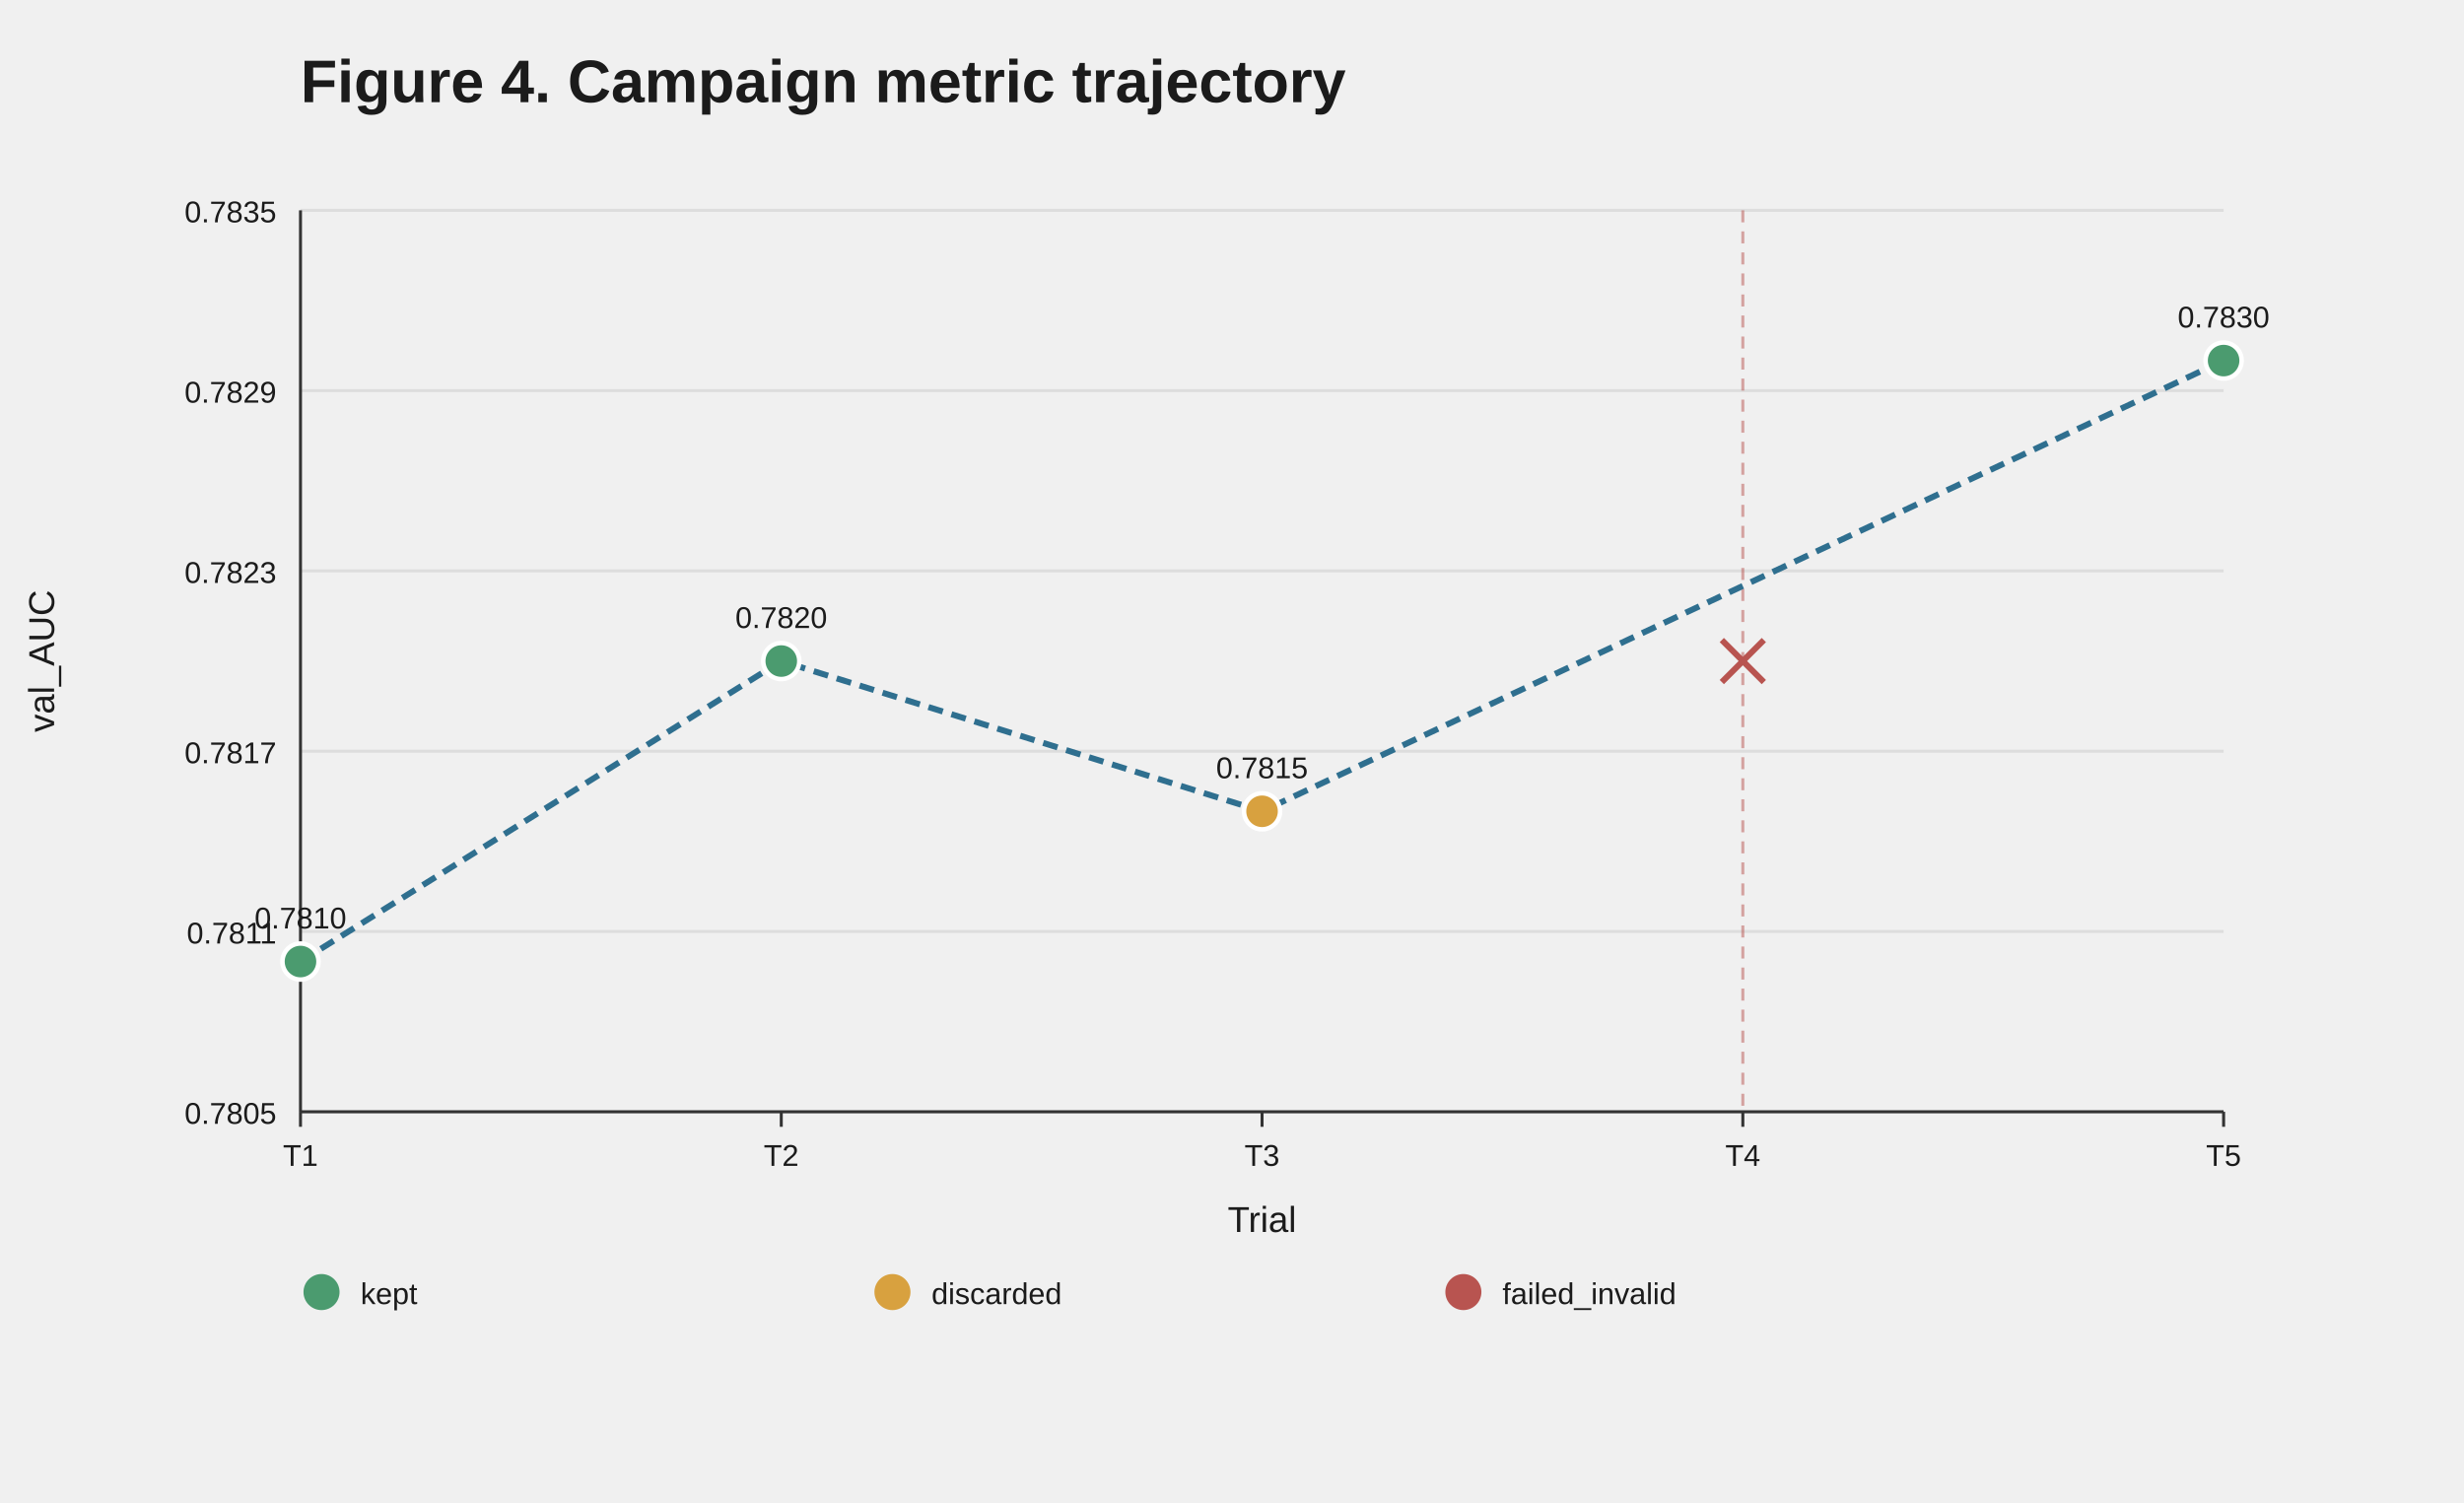
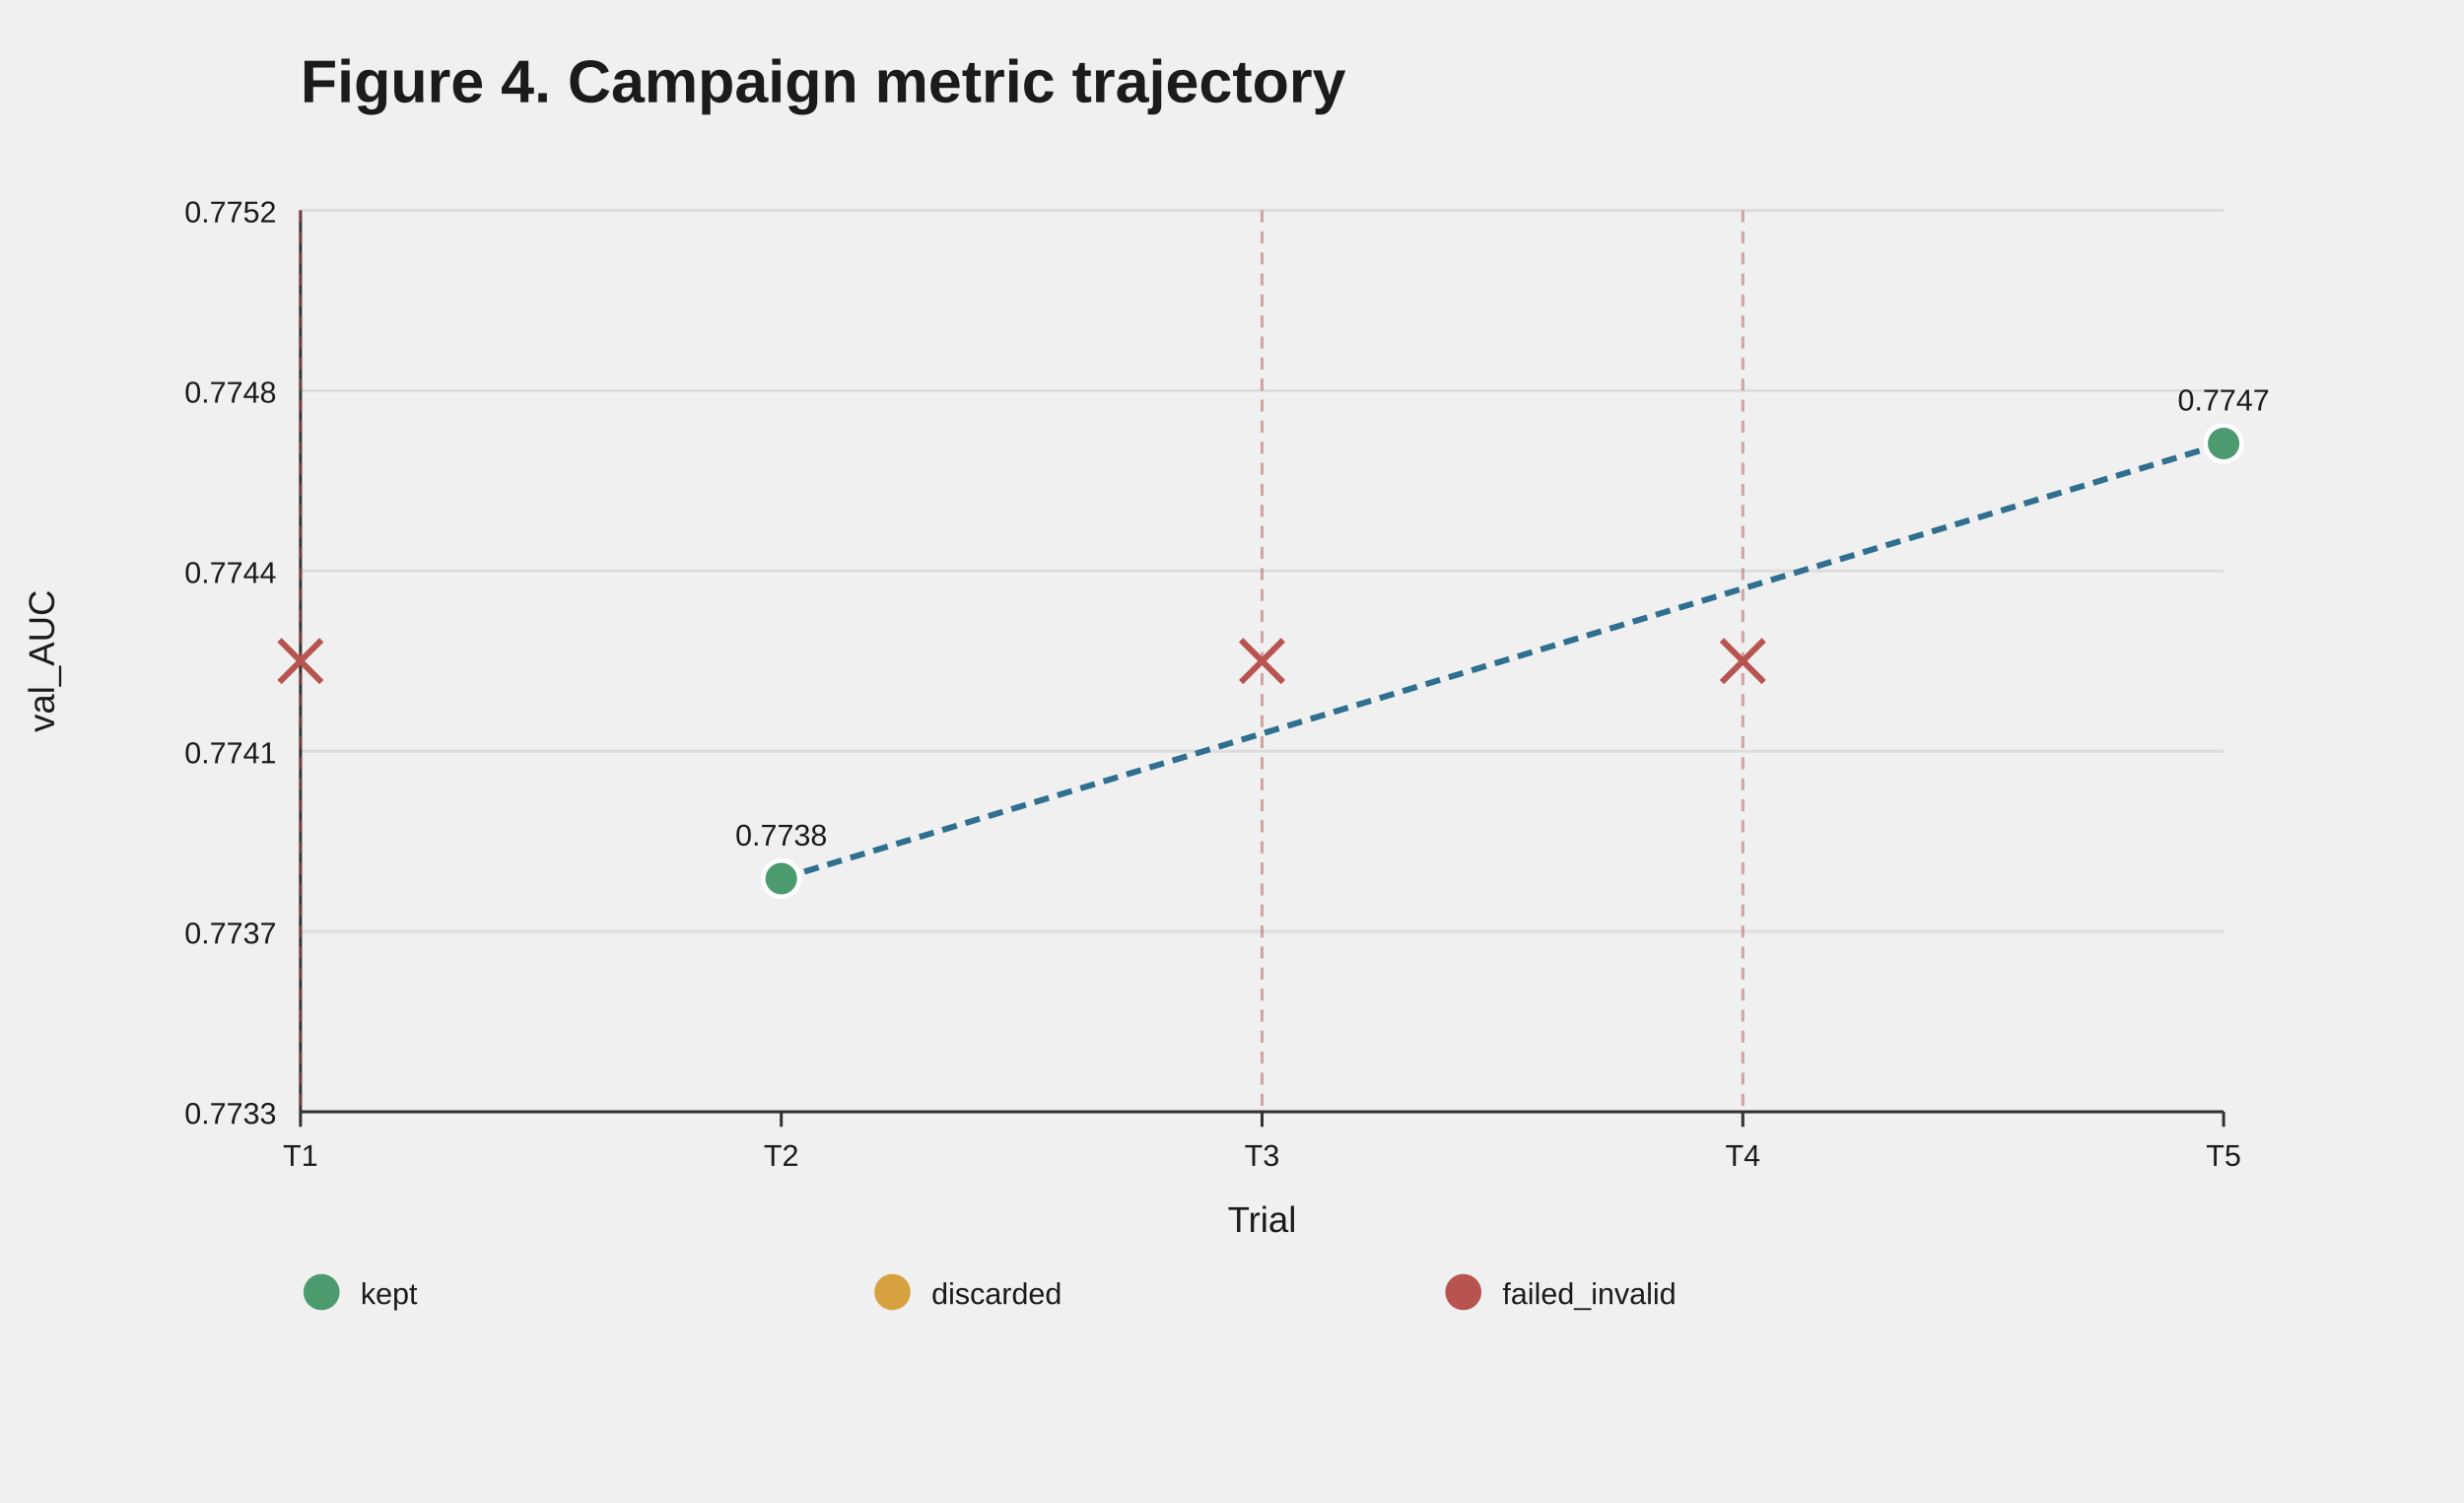
<svg xmlns="http://www.w3.org/2000/svg" width="820" height="500" viewBox="0 0 820 500" role="img">
  <style>text{font-family:Arial,sans-serif;fill:#1b1b1b}.title{font-size:20px;font-weight:700}.label{font-size:12px}.small{font-size:10px}.axis{stroke:#333;stroke-width:1}.grid{stroke:#ddd;stroke-width:1}</style>
  <text x="100" y="34" class="title">Figure 4. Campaign metric trajectory</text>
  <line x1="100" y1="370.0" x2="740" y2="370.0" class="grid" />
-   <text x="92" y="374.0" text-anchor="end" class="small">0.7805</text>
+   <text x="92" y="374.0" text-anchor="end" class="small">0.7733</text>
  <line x1="100" y1="310.0" x2="740" y2="310.0" class="grid" />
-   <text x="92" y="314.0" text-anchor="end" class="small">0.7811</text>
+   <text x="92" y="314.0" text-anchor="end" class="small">0.7737</text>
  <line x1="100" y1="250.0" x2="740" y2="250.0" class="grid" />
-   <text x="92" y="254.0" text-anchor="end" class="small">0.7817</text>
+   <text x="92" y="254.0" text-anchor="end" class="small">0.7741</text>
  <line x1="100" y1="190.0" x2="740" y2="190.0" class="grid" />
-   <text x="92" y="194.0" text-anchor="end" class="small">0.7823</text>
+   <text x="92" y="194.0" text-anchor="end" class="small">0.7744</text>
  <line x1="100" y1="130.0" x2="740" y2="130.0" class="grid" />
-   <text x="92" y="134.0" text-anchor="end" class="small">0.7829</text>
+   <text x="92" y="134.0" text-anchor="end" class="small">0.7748</text>
  <line x1="100" y1="70.0" x2="740" y2="70.0" class="grid" />
-   <text x="92" y="74.0" text-anchor="end" class="small">0.7835</text>
+   <text x="92" y="74.0" text-anchor="end" class="small">0.7752</text>
  <line x1="100" y1="370" x2="740" y2="370" class="axis" />
  <line x1="100" y1="70" x2="100" y2="370" class="axis" />
  <line x1="100.0" y1="370" x2="100.0" y2="375" stroke="#333" stroke-width="1" />
  <text x="100.0" y="388" text-anchor="middle" class="small">T1</text>
+   <line x1="100.0" y1="70" x2="100.0" y2="370" stroke="#b85450" stroke-width="1" stroke-dasharray="4 3" opacity="0.5" />
+   <line x1="93.0" y1="213.0" x2="107.0" y2="227.0" stroke="#b85450" stroke-width="2" />
+   <line x1="93.0" y1="227.0" x2="107.0" y2="213.0" stroke="#b85450" stroke-width="2" />
  <line x1="260.0" y1="370" x2="260.0" y2="375" stroke="#333" stroke-width="1" />
  <text x="260.0" y="388" text-anchor="middle" class="small">T2</text>
  <line x1="420.0" y1="370" x2="420.0" y2="375" stroke="#333" stroke-width="1" />
  <text x="420.0" y="388" text-anchor="middle" class="small">T3</text>
+   <line x1="420.0" y1="70" x2="420.0" y2="370" stroke="#b85450" stroke-width="1" stroke-dasharray="4 3" opacity="0.5" />
+   <line x1="413.0" y1="213.0" x2="427.0" y2="227.0" stroke="#b85450" stroke-width="2" />
+   <line x1="413.0" y1="227.0" x2="427.0" y2="213.0" stroke="#b85450" stroke-width="2" />
  <line x1="580.0" y1="370" x2="580.0" y2="375" stroke="#333" stroke-width="1" />
  <text x="580.0" y="388" text-anchor="middle" class="small">T4</text>
  <line x1="580.0" y1="70" x2="580.0" y2="370" stroke="#b85450" stroke-width="1" stroke-dasharray="4 3" opacity="0.5" />
  <line x1="573.0" y1="213.0" x2="587.0" y2="227.0" stroke="#b85450" stroke-width="2" />
  <line x1="573.0" y1="227.0" x2="587.0" y2="213.0" stroke="#b85450" stroke-width="2" />
  <line x1="740.0" y1="370" x2="740.0" y2="375" stroke="#333" stroke-width="1" />
  <text x="740.0" y="388" text-anchor="middle" class="small">T5</text>
  <text x="420.0" y="410" text-anchor="middle" class="label">Trial</text>
  <text x="18" y="220.0" text-anchor="middle" class="label" transform="rotate(-90,18,220.0)">val_AUC</text>
-   <path d="M100.0,320.0 L260.0,220.0 L420.0,270.0 L740.0,120.0" fill="none" stroke="#2f6f8f" stroke-width="2" stroke-dasharray="5 3" />
-   <circle cx="100.0" cy="320.0" r="6" fill="#4b9b6f" stroke="#fff" stroke-width="1.5" />
-   <text x="100.0" y="309.0" text-anchor="middle" class="small">0.7810</text>
-   <circle cx="260.0" cy="220.0" r="6" fill="#4b9b6f" stroke="#fff" stroke-width="1.5" />
-   <text x="260.0" y="209.0" text-anchor="middle" class="small">0.7820</text>
-   <circle cx="420.0" cy="270.0" r="6" fill="#d8a13f" stroke="#fff" stroke-width="1.5" />
-   <text x="420.0" y="259.0" text-anchor="middle" class="small">0.7815</text>
-   <circle cx="740.0" cy="120.0" r="6" fill="#4b9b6f" stroke="#fff" stroke-width="1.5" />
-   <text x="740.0" y="109.0" text-anchor="middle" class="small">0.7830</text>
+   <path d="M260.0,292.4 L740.0,147.6" fill="none" stroke="#2f6f8f" stroke-width="2" stroke-dasharray="5 3" />
+   <circle cx="260.0" cy="292.4" r="6" fill="#4b9b6f" stroke="#fff" stroke-width="1.5" />
+   <text x="260.0" y="281.4" text-anchor="middle" class="small">0.7738</text>
+   <circle cx="740.0" cy="147.6" r="6" fill="#4b9b6f" stroke="#fff" stroke-width="1.5" />
+   <text x="740.0" y="136.6" text-anchor="middle" class="small">0.7747</text>
  <circle cx="107" cy="430" r="6" fill="#4b9b6f" />
  <text x="120" y="434" class="small">kept</text>
  <circle cx="297" cy="430" r="6" fill="#d8a13f" />
  <text x="310" y="434" class="small">discarded</text>
  <circle cx="487" cy="430" r="6" fill="#b85450" />
  <text x="500" y="434" class="small">failed_invalid</text>
</svg>
